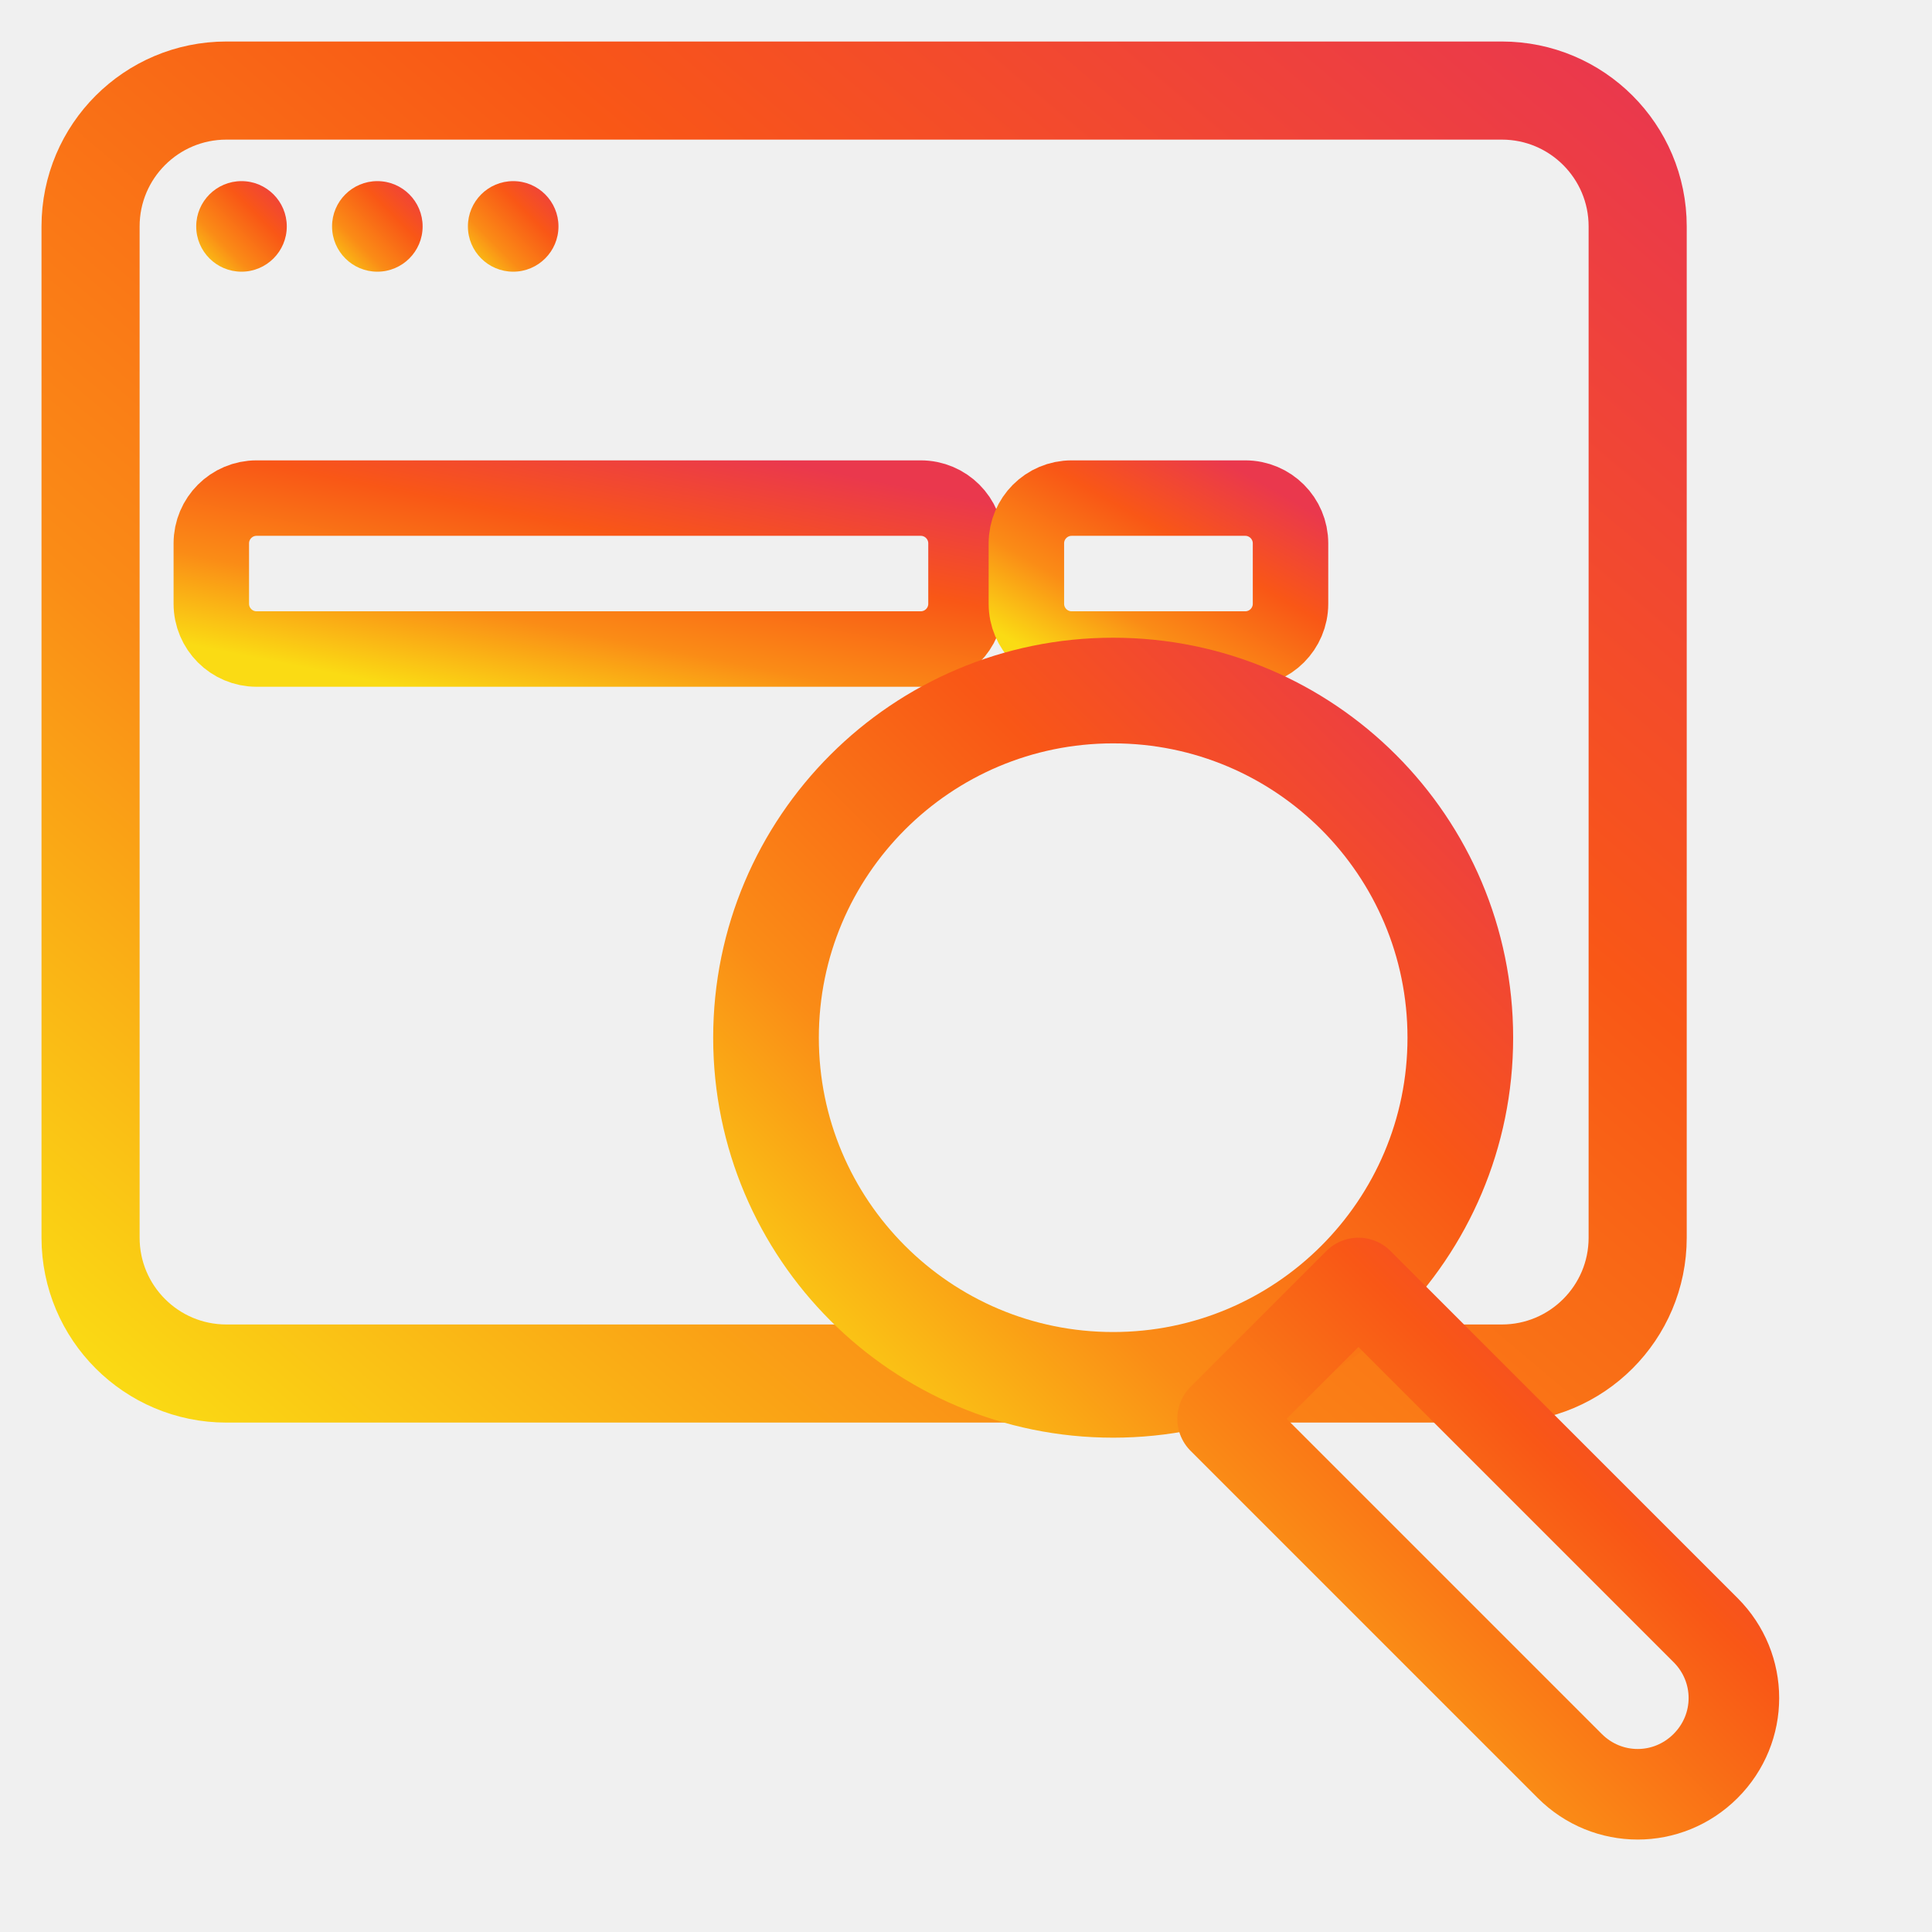
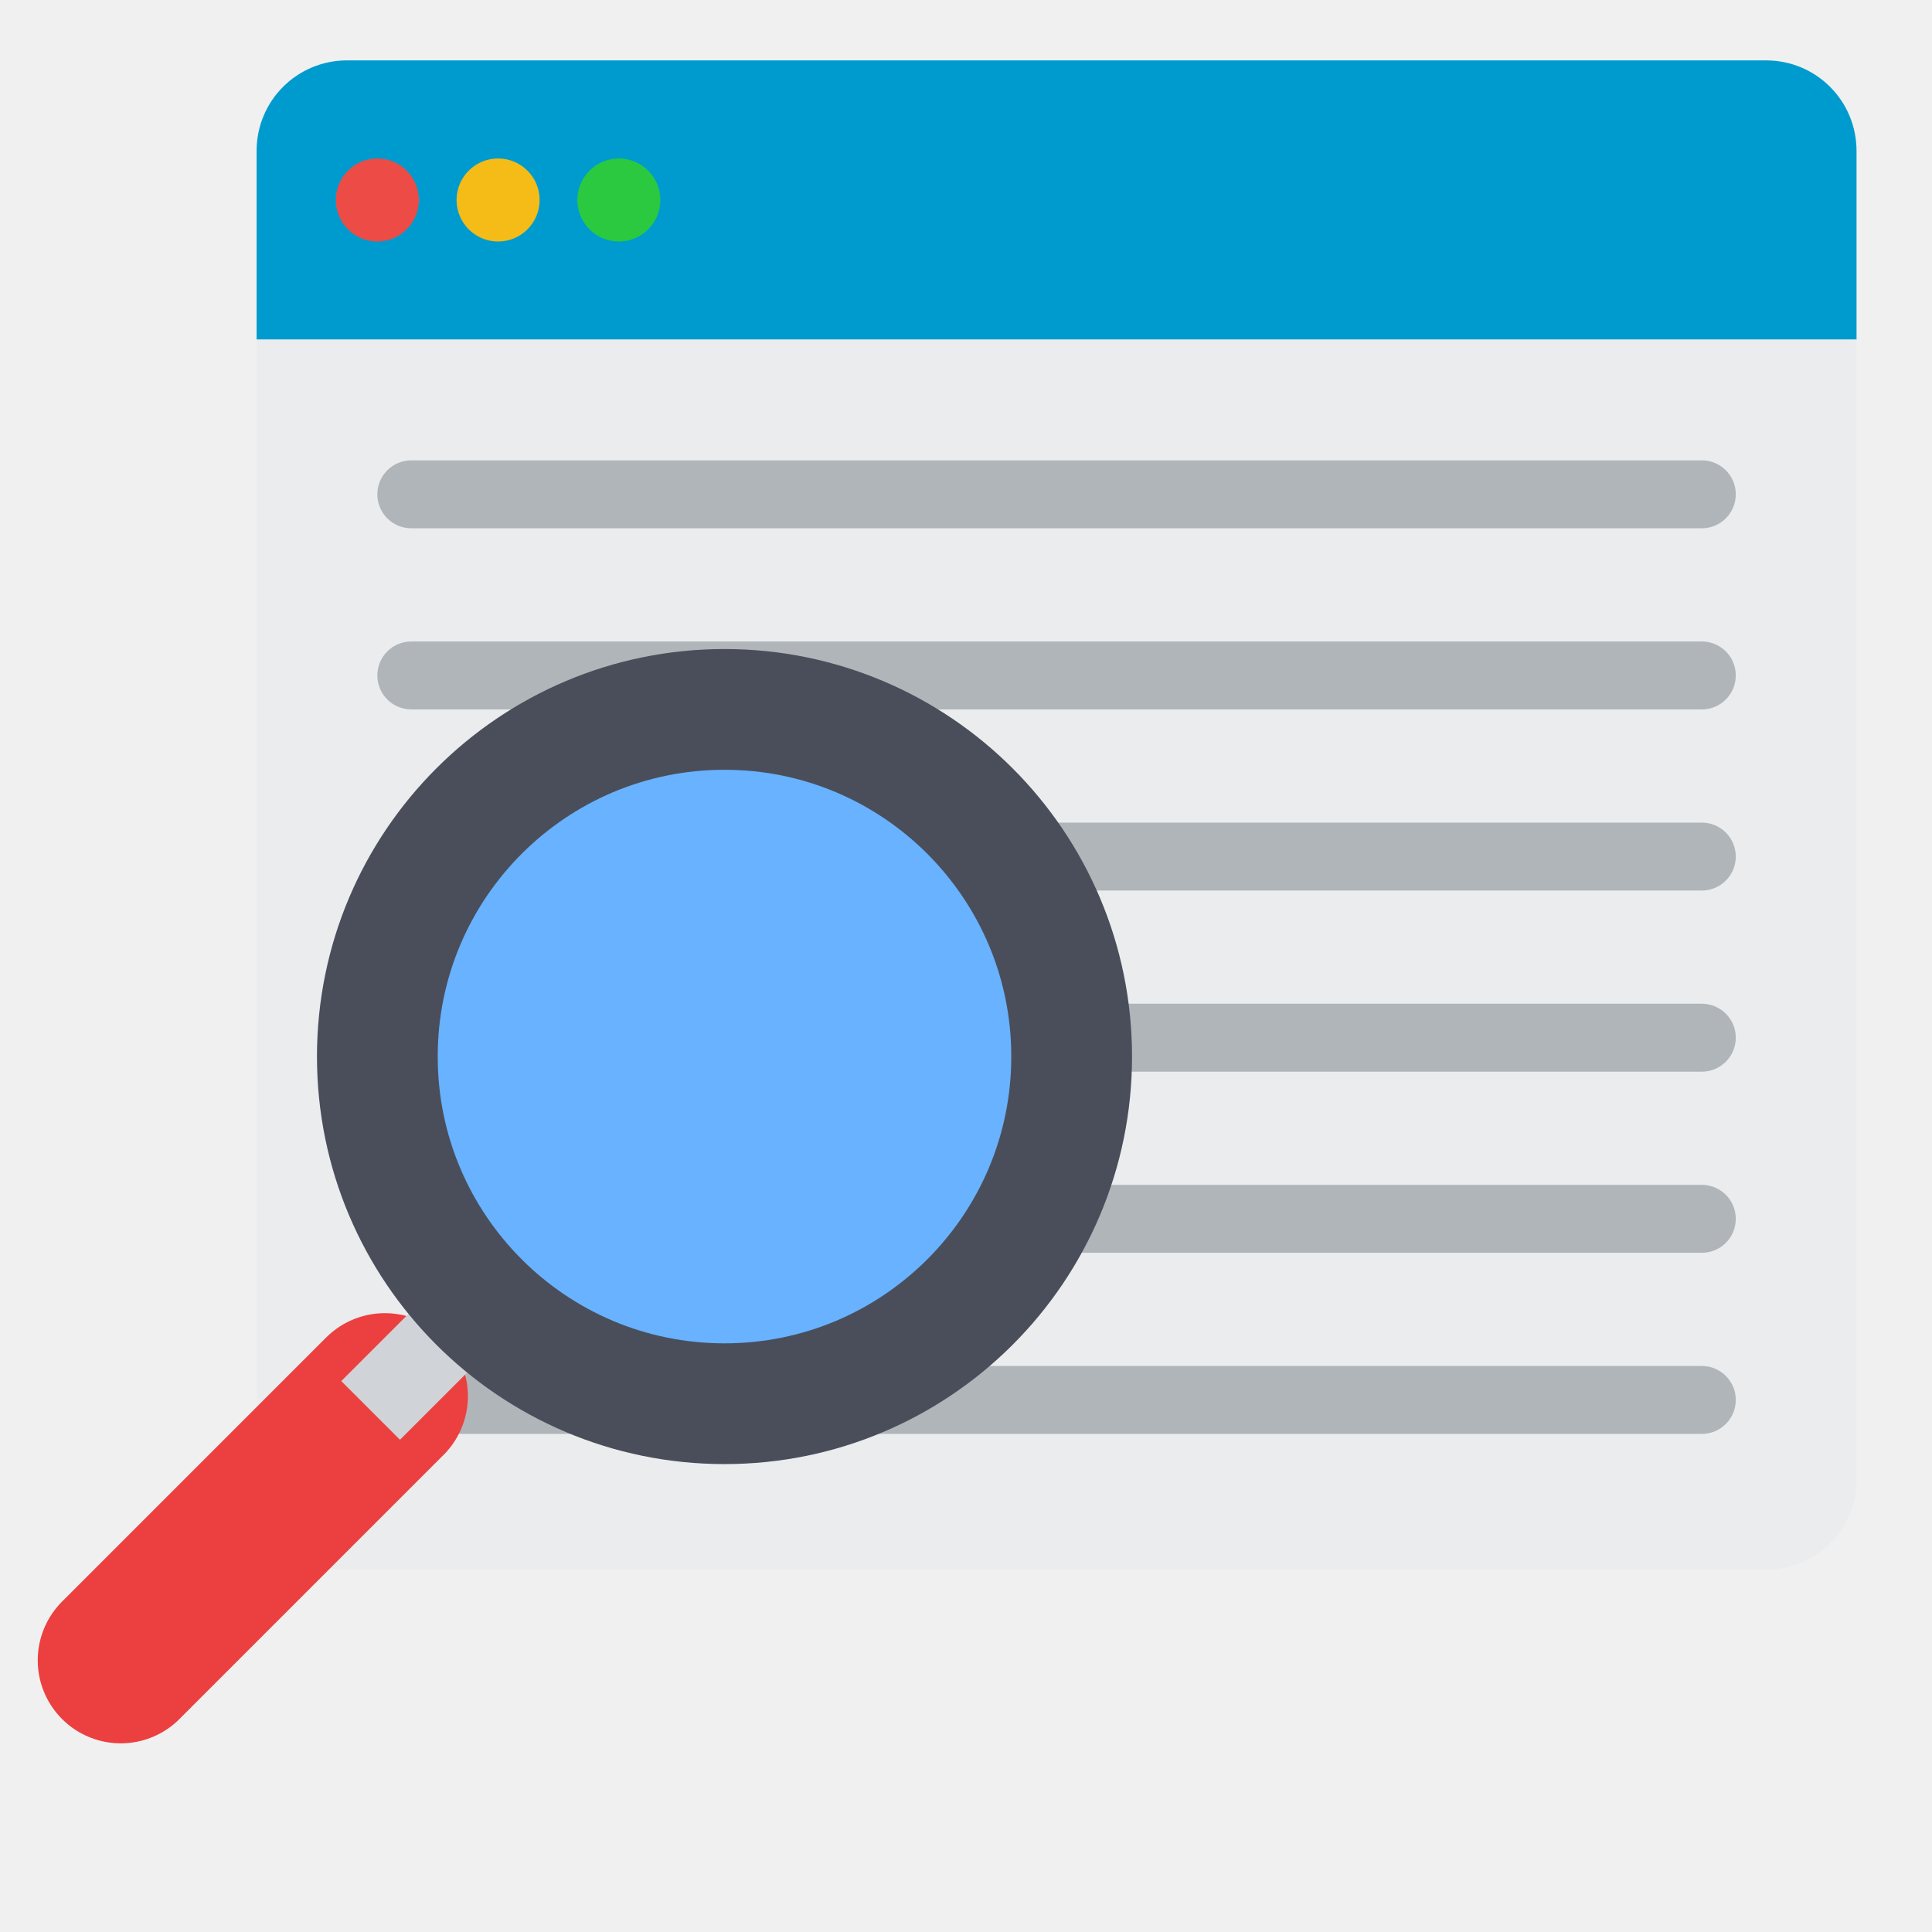
<svg xmlns="http://www.w3.org/2000/svg" viewBox="0 0 512 512" width="100%" height="100%">
-   <defs>
-     <linearGradient id="icon-grad" x1="100%" y1="0%" x2="0%" y2="100%">
-       <stop offset="0%" stop-color="#EA384D" />
-       <stop offset="35%" stop-color="#F95716" />
-       <stop offset="70%" stop-color="#FA8C16" />
-       <stop offset="100%" stop-color="#FADB14" />
-     </linearGradient>
-     <mask id="browser-mask">
-       <rect width="512" height="512" fill="white" />
-       <circle cx="295" cy="275" r="105" fill="black" />
-     </mask>
-   </defs>
-   <g mask="url(#browser-mask)">
-     <rect x="24" y="24" width="410" height="340" rx="36" fill="none" stroke="url(#icon-grad)" stroke-width="26" stroke-linejoin="round" />
-     <line x1="24" y1="96" x2="434" y2="96" stroke="url(#icon-grad)" stroke-width="24" stroke-linecap="round" />
-     <circle cx="64" cy="60" r="12" fill="url(#icon-grad)" />
-     <circle cx="100" cy="60" r="12" fill="url(#icon-grad)" />
-     <circle cx="136" cy="60" r="12" fill="url(#icon-grad)" />
-     <rect x="56" y="132" width="200" height="40" rx="12" fill="none" stroke="url(#icon-grad)" stroke-width="20" />
-     <rect x="272" y="132" width="70" height="40" rx="12" fill="none" stroke="url(#icon-grad)" stroke-width="20" />
-     <line x1="56" y1="216" x2="210" y2="216" stroke="url(#icon-grad)" stroke-width="22" stroke-linecap="round" />
-     <line x1="56" y1="268" x2="190" y2="268" stroke="url(#icon-grad)" stroke-width="22" stroke-linecap="round" />
-     <line x1="56" y1="320" x2="170" y2="320" stroke="url(#icon-grad)" stroke-width="22" stroke-linecap="round" />
+   <g id="browser-window">
+     <path d="M 68 40 C 68 26.7 78.7 16 92 16 L 468 16 C 481.3 16 492 26.7 492 40 L 492 90 L 68 90 Z" fill="#009BCE" />
+     <circle cx="100" cy="53" r="11" fill="#ED4B46" />
+     <circle cx="132" cy="53" r="11" fill="#F5BC18" />
+     <circle cx="164" cy="53" r="11" fill="#2AC940" />
+     <path d="M 68 90 L 492 90 L 492 392 C 492 405.3 481.3 416 468 416 L 92 416 C 78.7 416 68 405.3 68 392 Z" fill="#EAECEE" />
+     <rect x="100" y="122" width="360" height="18" rx="9" fill="#B0B5B9" />
+     <rect x="100" y="170" width="360" height="18" rx="9" fill="#B0B5B9" />
+     <rect x="100" y="218" width="360" height="18" rx="9" fill="#B0B5B9" />
+     <rect x="100" y="266" width="360" height="18" rx="9" fill="#B0B5B9" />
+     <rect x="100" y="314" width="360" height="18" rx="9" fill="#B0B5B9" />
+     <rect x="100" y="362" width="360" height="18" rx="9" fill="#B0B5B9" />
  </g>
-   <circle cx="295" cy="275" r="92" fill="none" stroke="url(#icon-grad)" stroke-width="28" />
-   <path d="M 360 340 L 452 432 C 462 442 462 458 452 468 C 442 478 426 478 416 468 L 324 376 Z" fill="none" stroke="url(#icon-grad)" stroke-width="24" stroke-linejoin="round" stroke-linecap="round" />
+   <g id="magnifying-glass">
+     <line x1="102" y1="370" x2="32" y2="440" stroke="#EC3F3F" stroke-width="44" stroke-linecap="round" />
+     <line x1="126" y1="346" x2="106" y2="366" stroke="#D0D3D7" stroke-width="22" stroke-linecap="square" />
+     <circle cx="192" cy="280" r="92" fill="#68B2FF" />
+     <circle cx="192" cy="280" r="92" fill="none" stroke="#4A4E5A" stroke-width="32" />
+   </g>
</svg>
